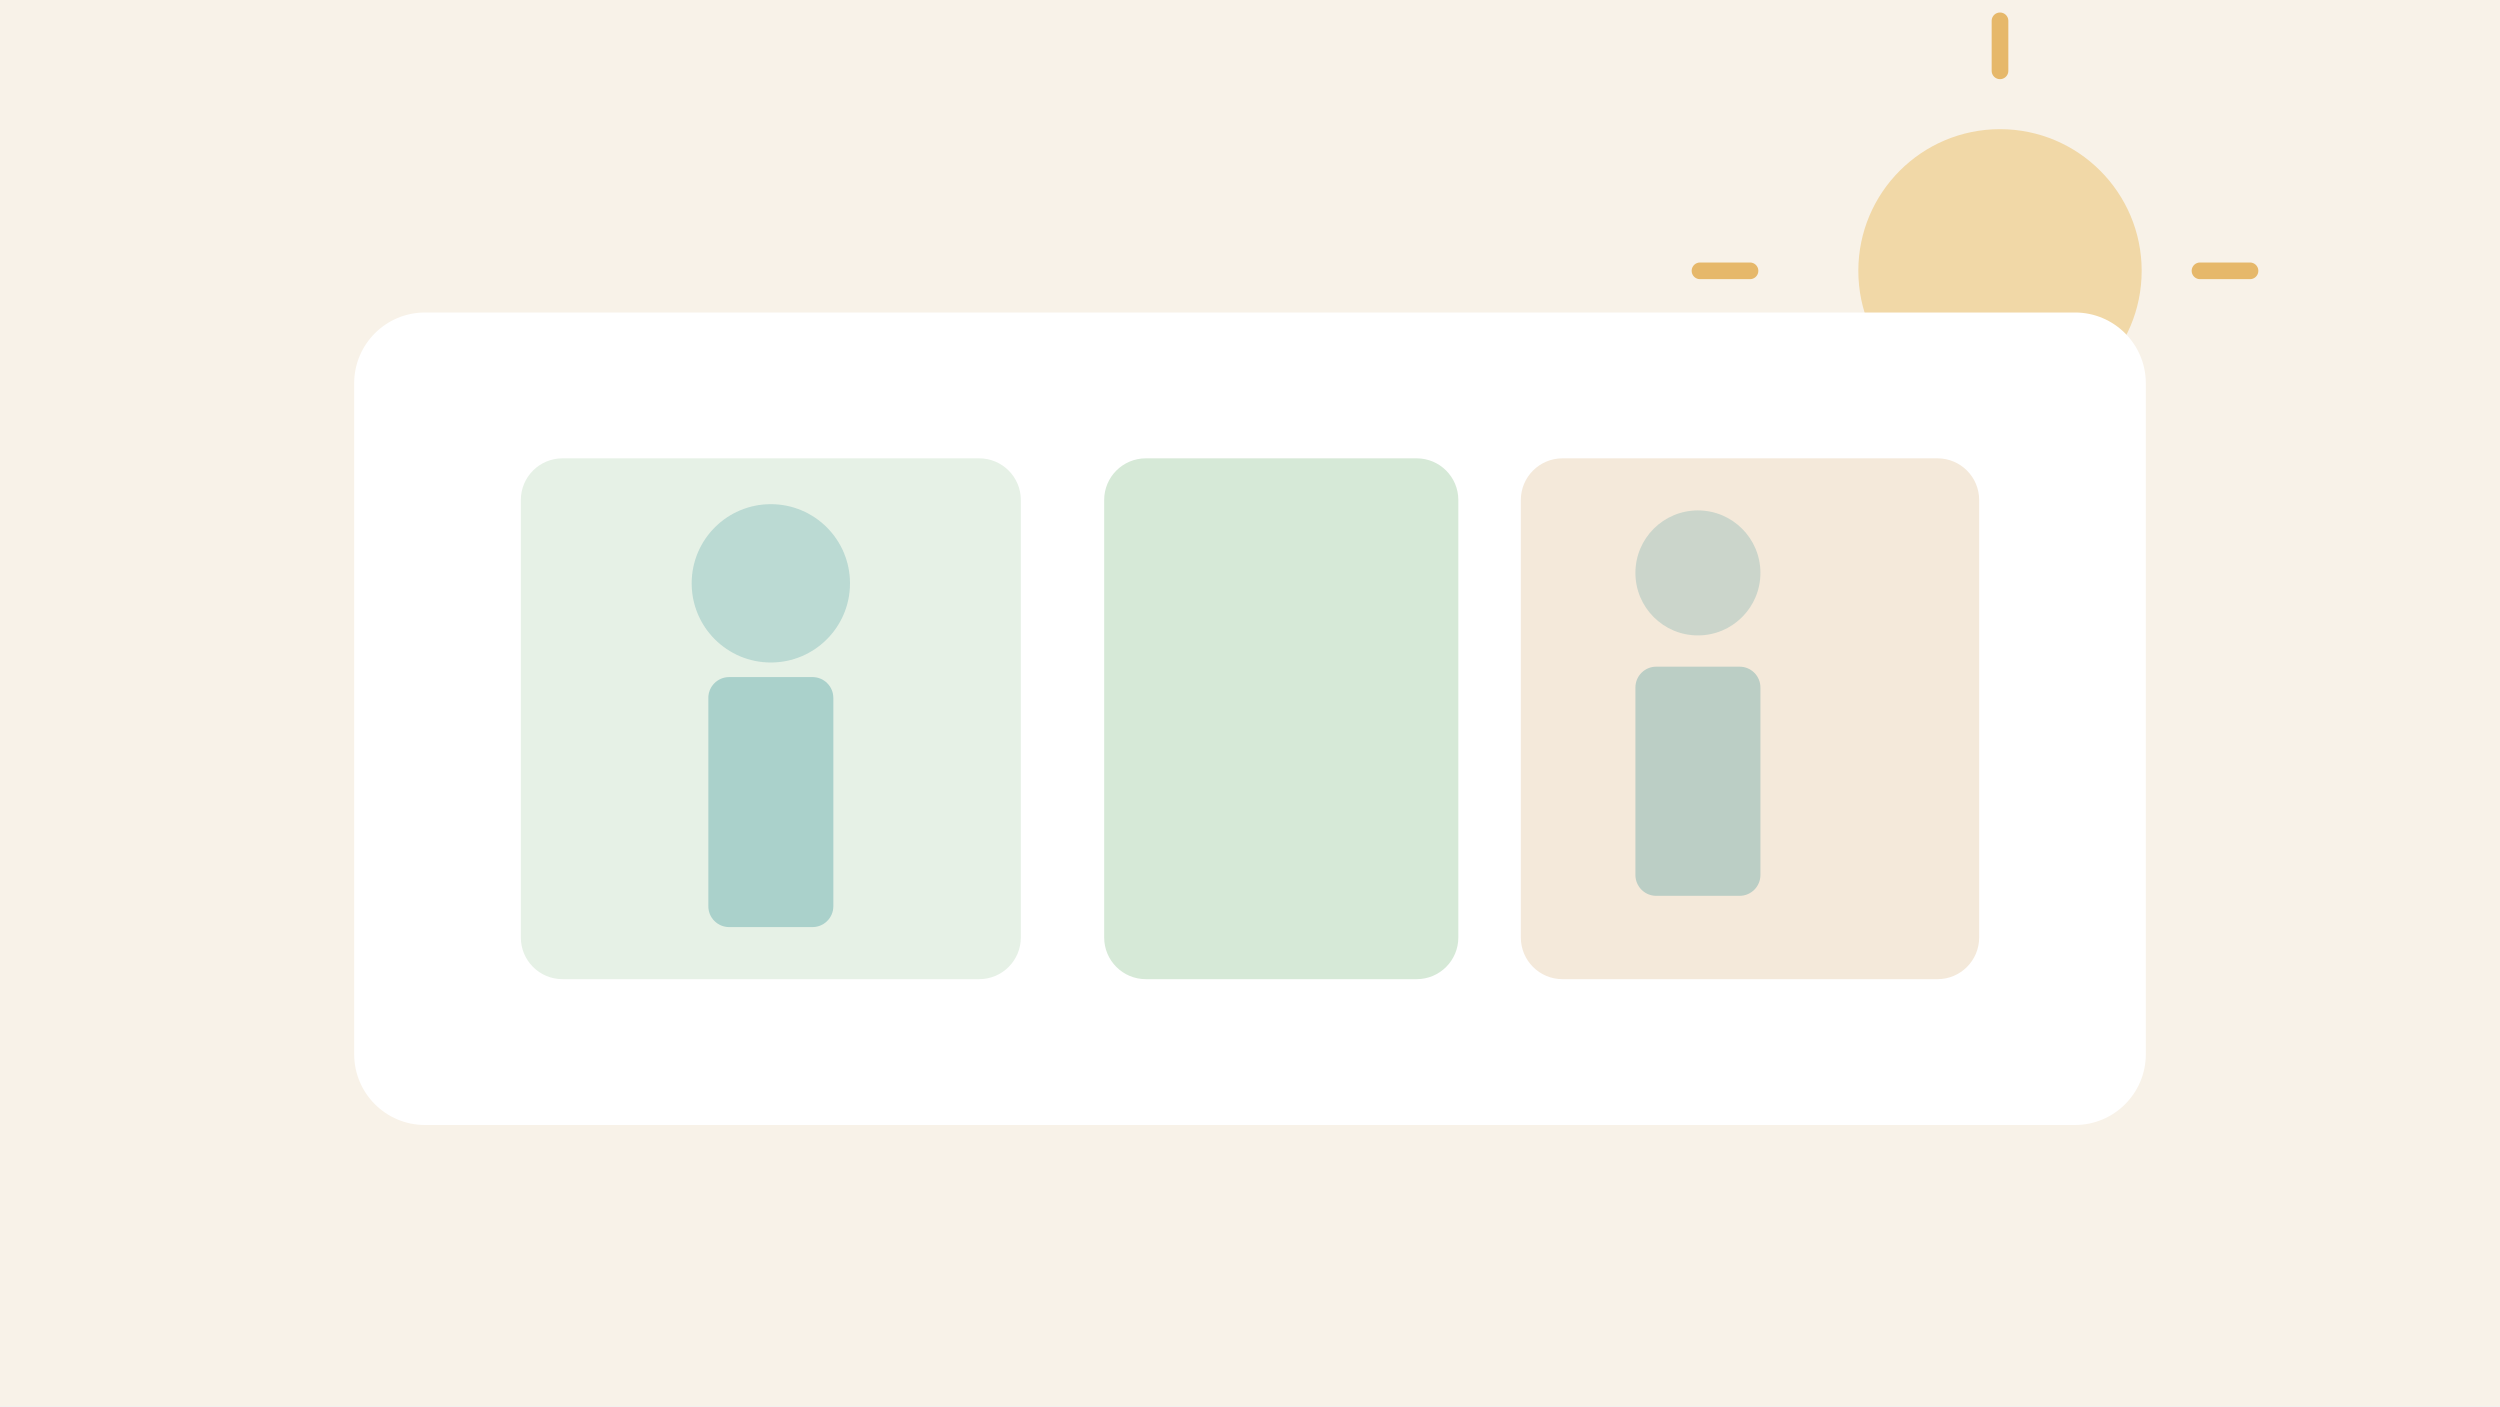
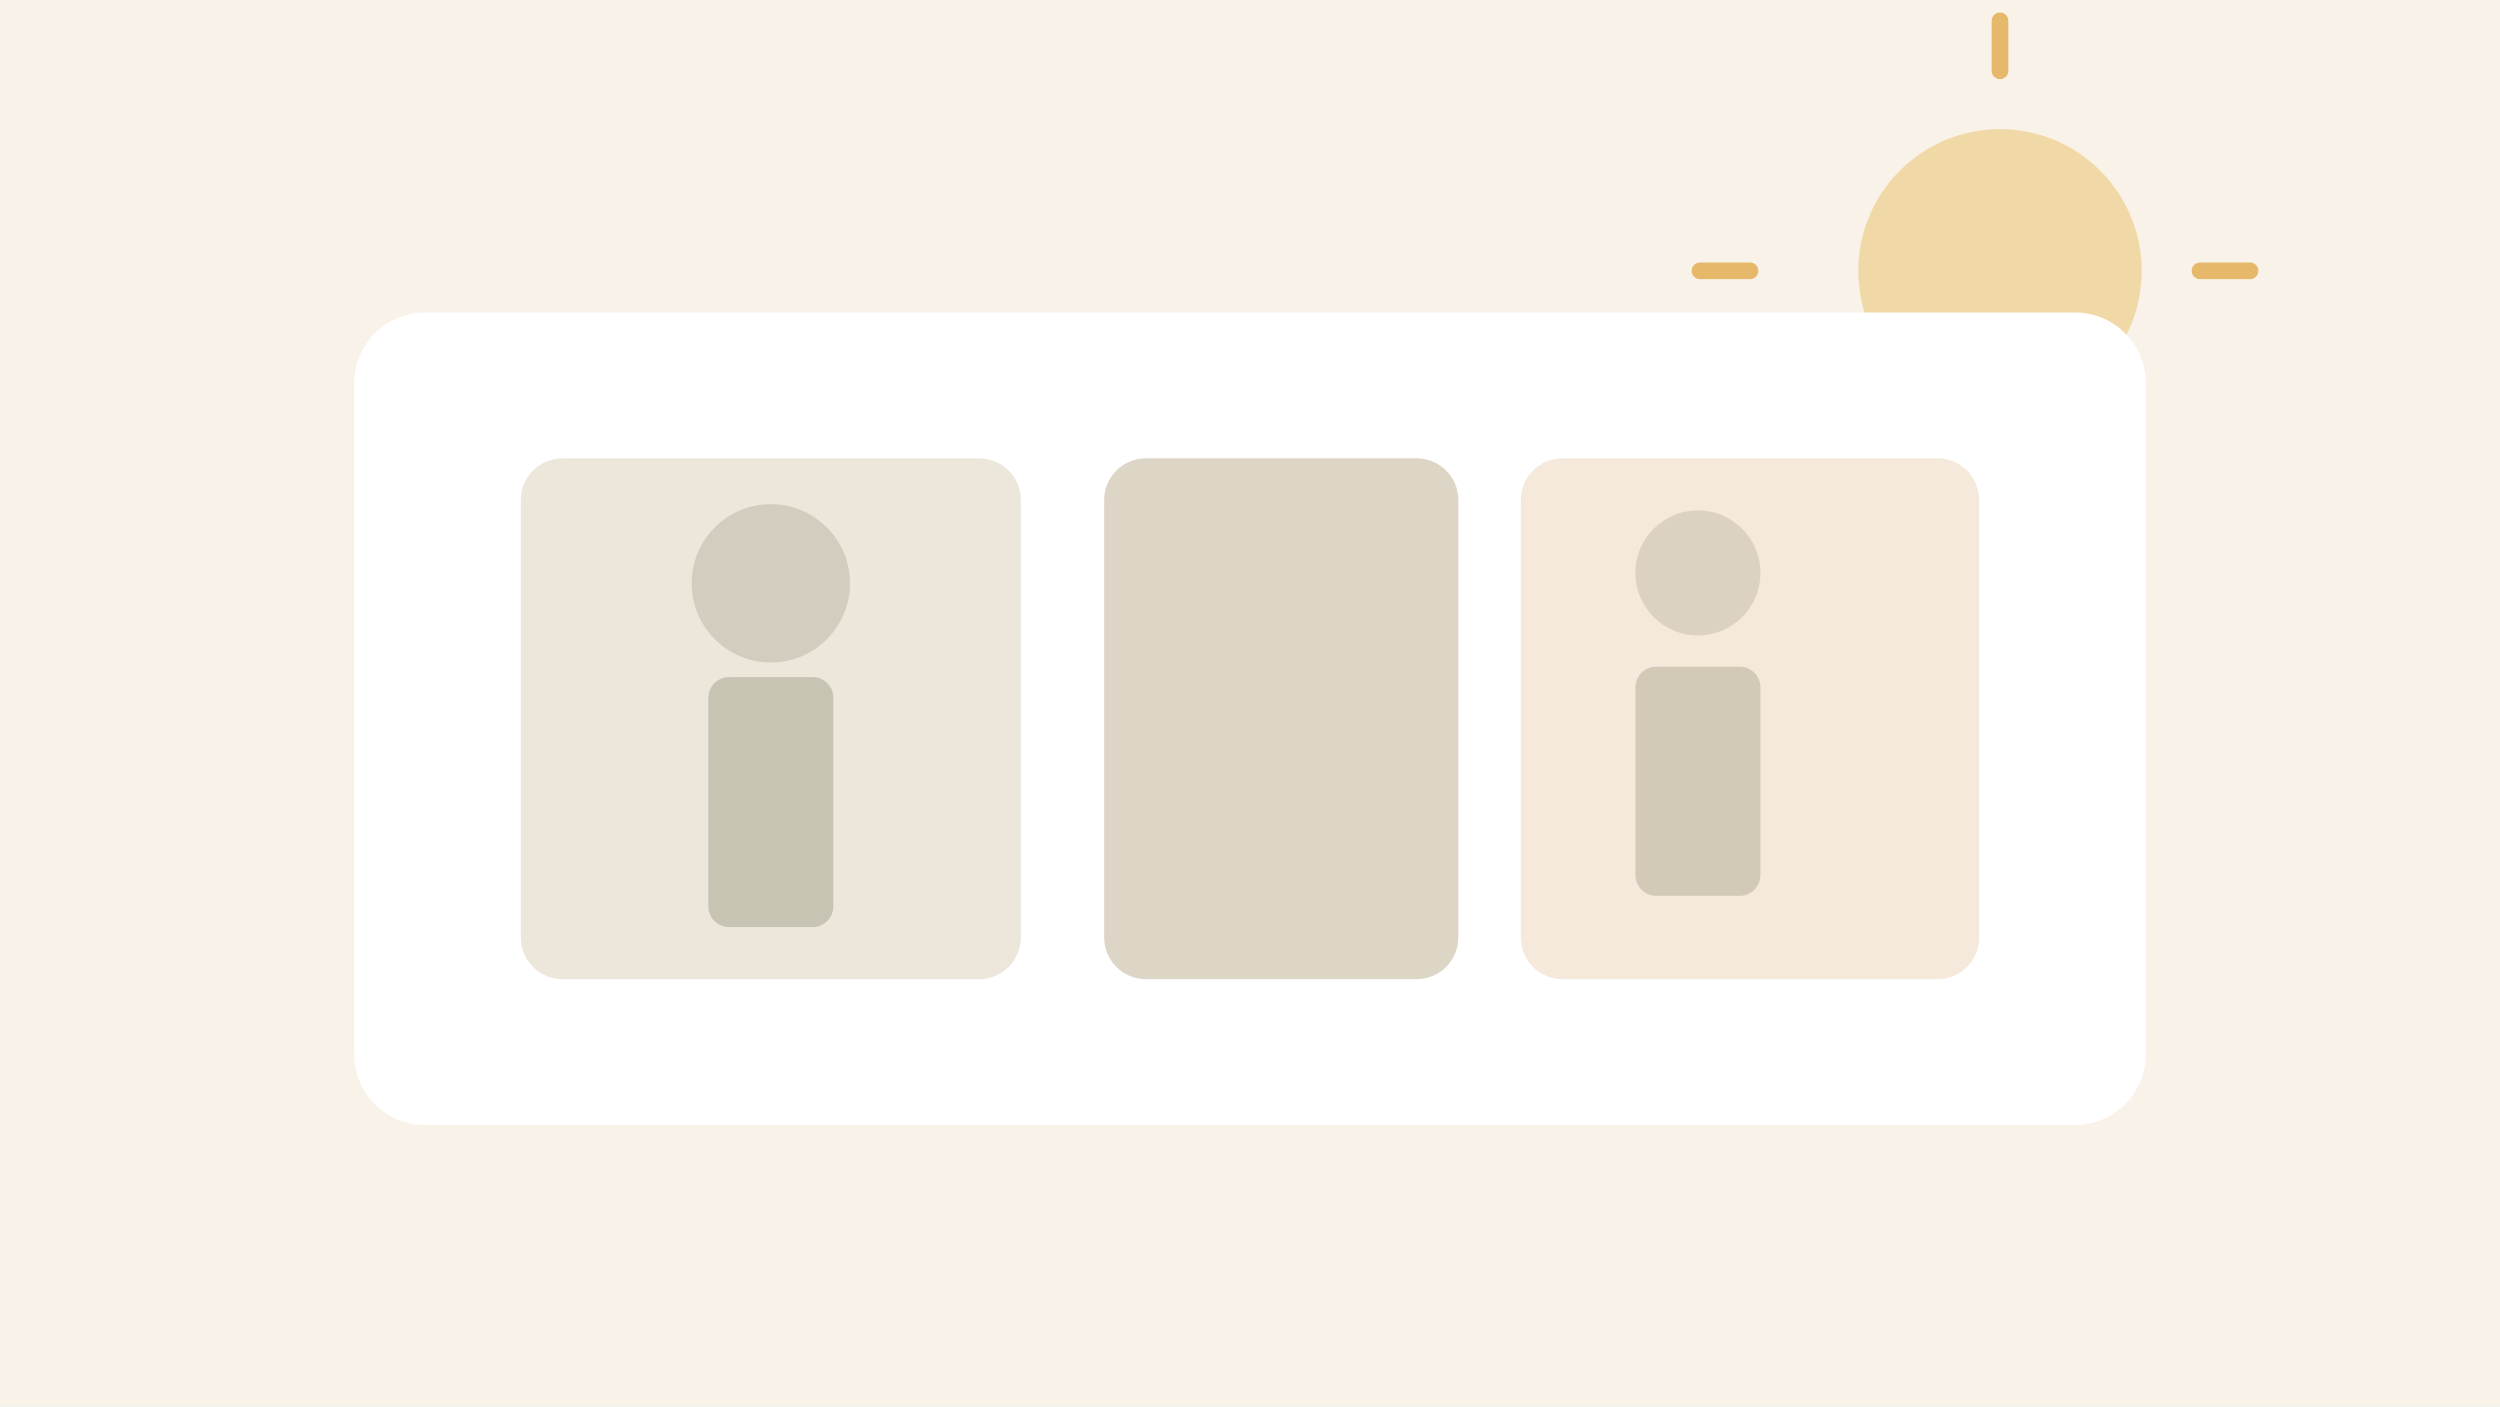
<svg xmlns="http://www.w3.org/2000/svg" viewBox="0 0 1200 675" role="img" aria-label="Sommerhaut Illustration">
  <rect width="1200" height="675" fill="#f8f2e8" />
  <circle cx="960" cy="130" r="68" fill="#f1d8a7" />
  <g stroke="#e6b86a" stroke-width="8" stroke-linecap="round">
    <line x1="960" y1="34" x2="960" y2="10" />
    <line x1="960" y1="250" x2="960" y2="274" />
    <line x1="1056" y1="130" x2="1080" y2="130" />
    <line x1="840" y1="130" x2="816" y2="130" />
  </g>
  <rect x="170" y="150" width="860" height="390" rx="34" fill="#ffffff" />
-   <rect x="250" y="220" width="240" height="250" rx="20" fill="#e6f1e6" />
-   <rect x="530" y="220" width="170" height="250" rx="20" fill="#d6e9d7" />
+   <rect x="250" y="220" width="240" height="250" rx="20" fill="#ece6db" />
+   <rect x="530" y="220" width="170" height="250" rx="20" fill="#ddd5c6" />
  <rect x="730" y="220" width="220" height="250" rx="20" fill="#f4e9da" />
-   <circle cx="370" cy="280" r="38" fill="#0e7c86" opacity="0.2" />
-   <rect x="340" y="325" width="60" height="120" rx="10" fill="#0e7c86" opacity="0.28" />
-   <circle cx="815" cy="275" r="30" fill="#0e7c86" opacity="0.18" />
-   <rect x="785" y="320" width="60" height="110" rx="10" fill="#0e7c86" opacity="0.25" />
+   <circle cx="370" cy="280" r="38" fill="#6b6a50" opacity="0.2" />
+   <rect x="340" y="325" width="60" height="120" rx="10" fill="#6b6a50" opacity="0.28" />
+   <circle cx="815" cy="275" r="30" fill="#6b6a50" opacity="0.18" />
+   <rect x="785" y="320" width="60" height="110" rx="10" fill="#6b6a50" opacity="0.25" />
</svg>
